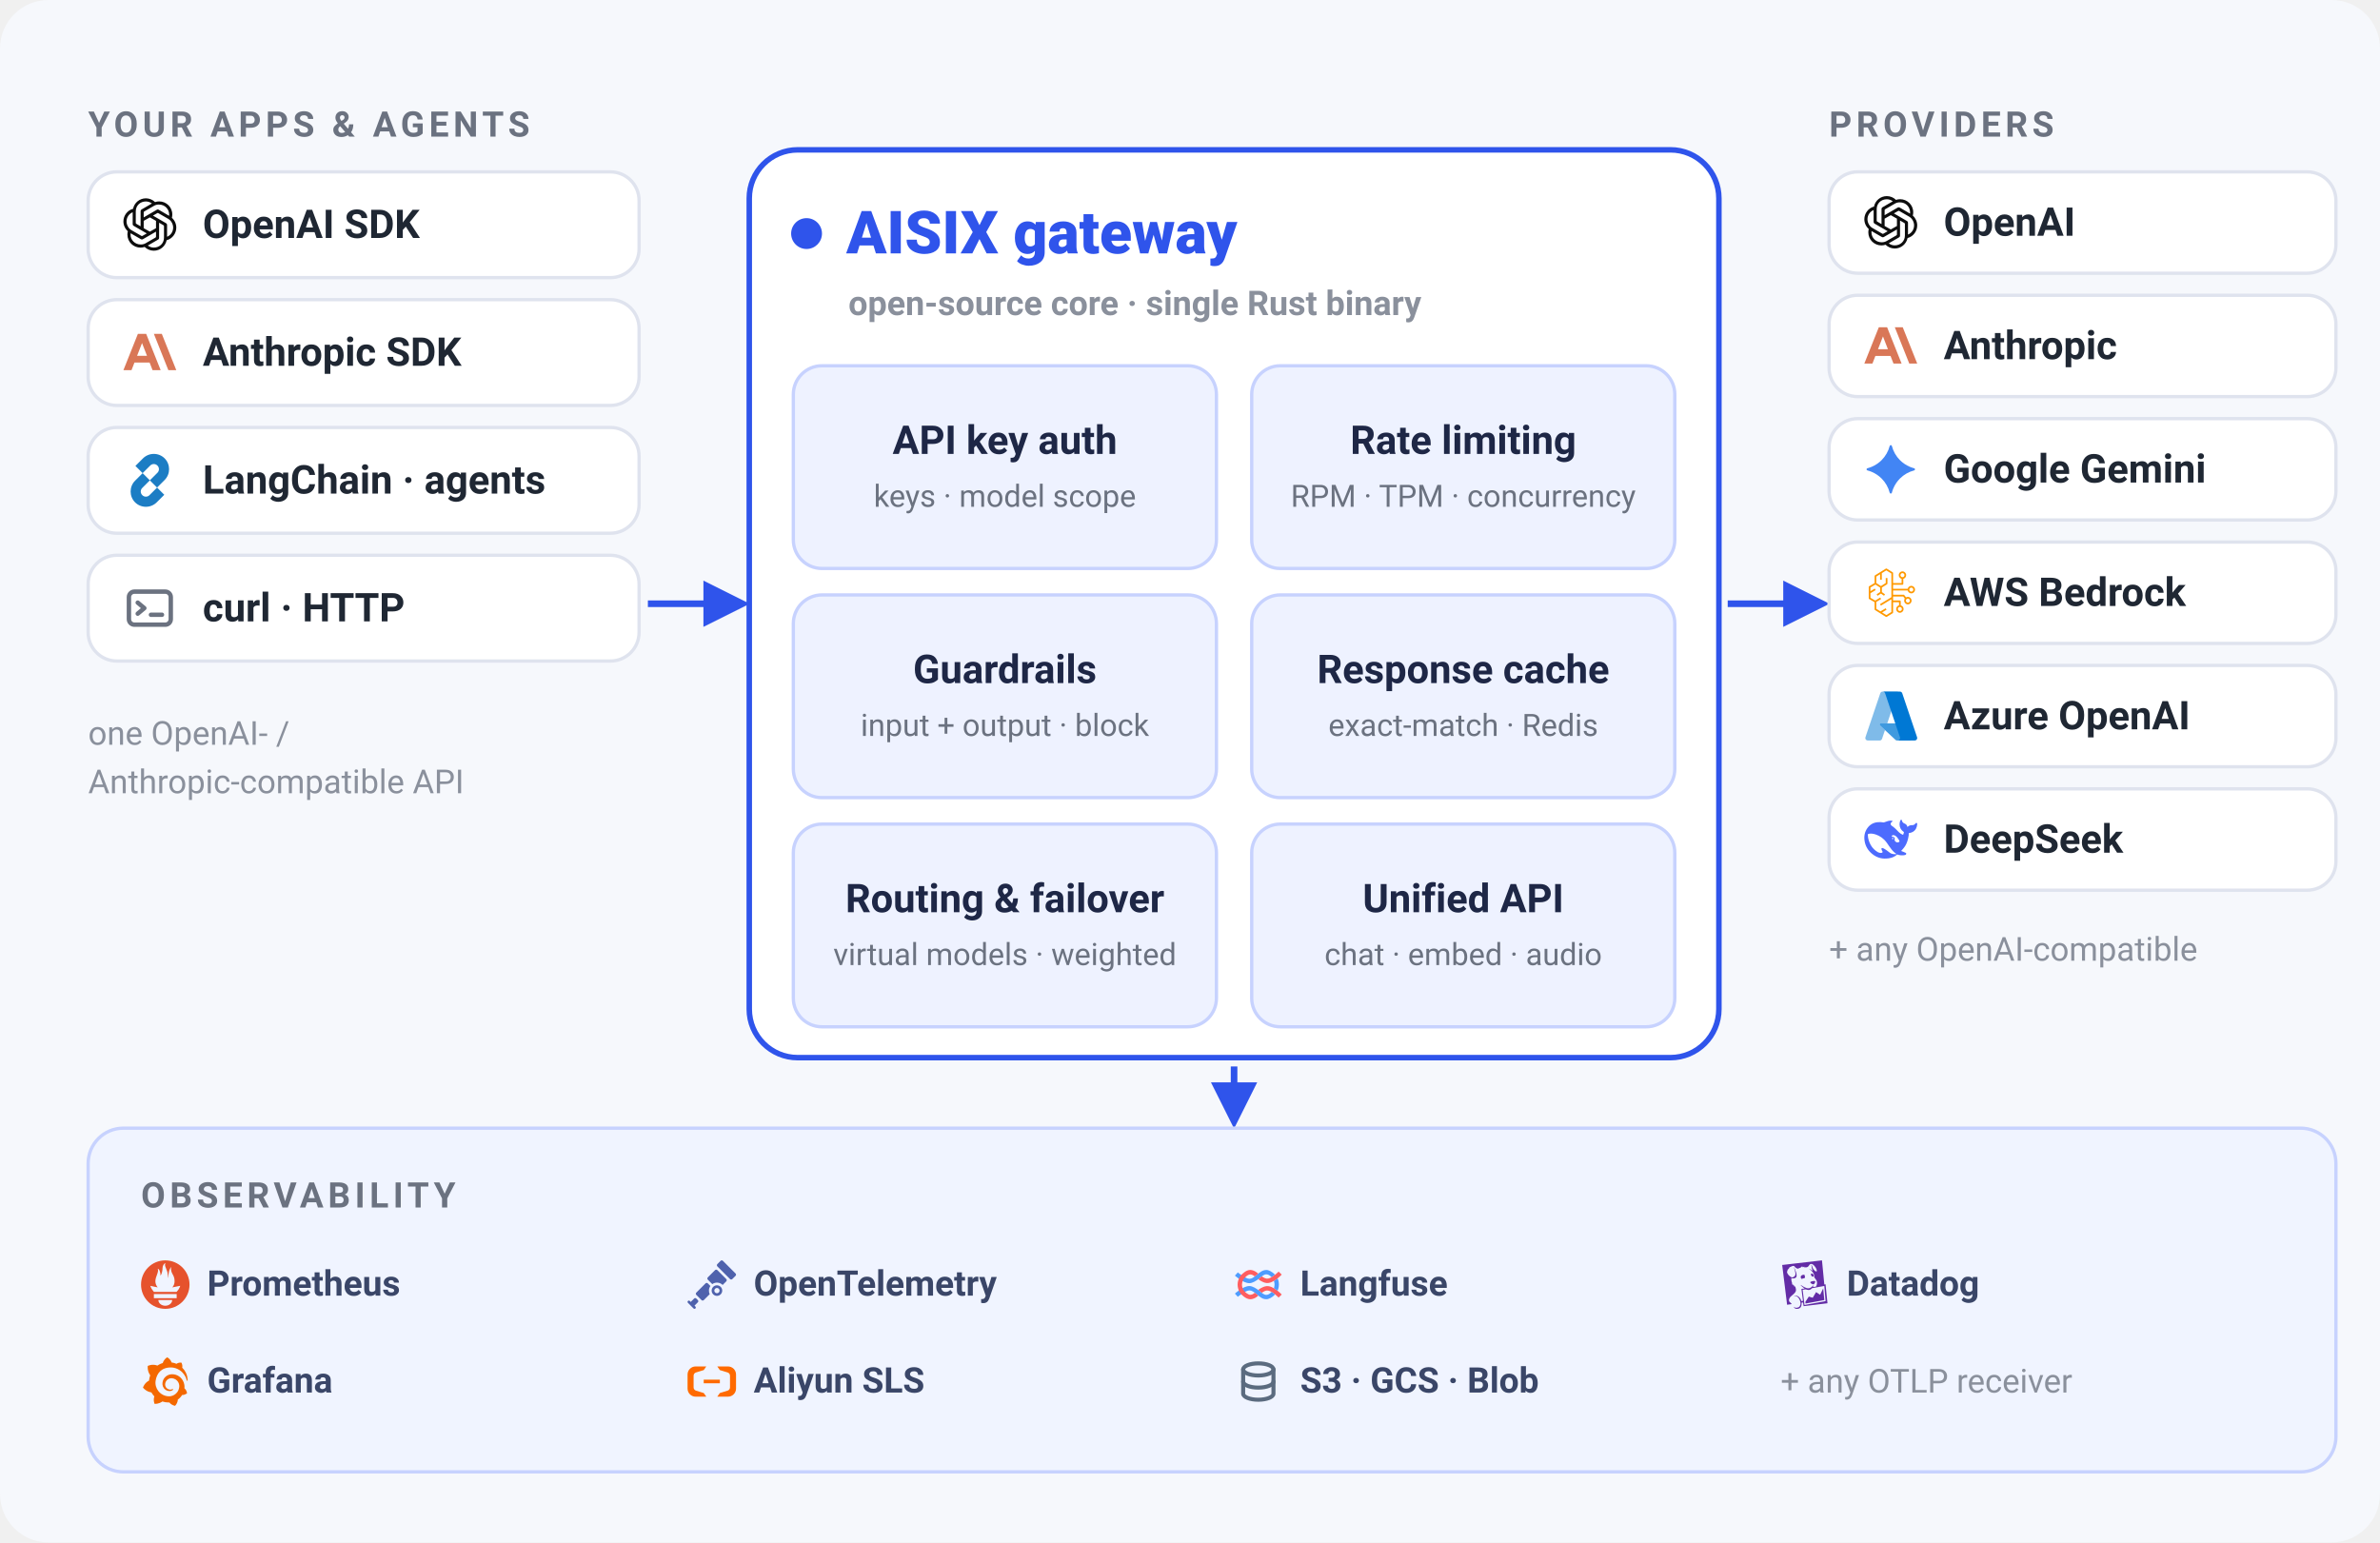
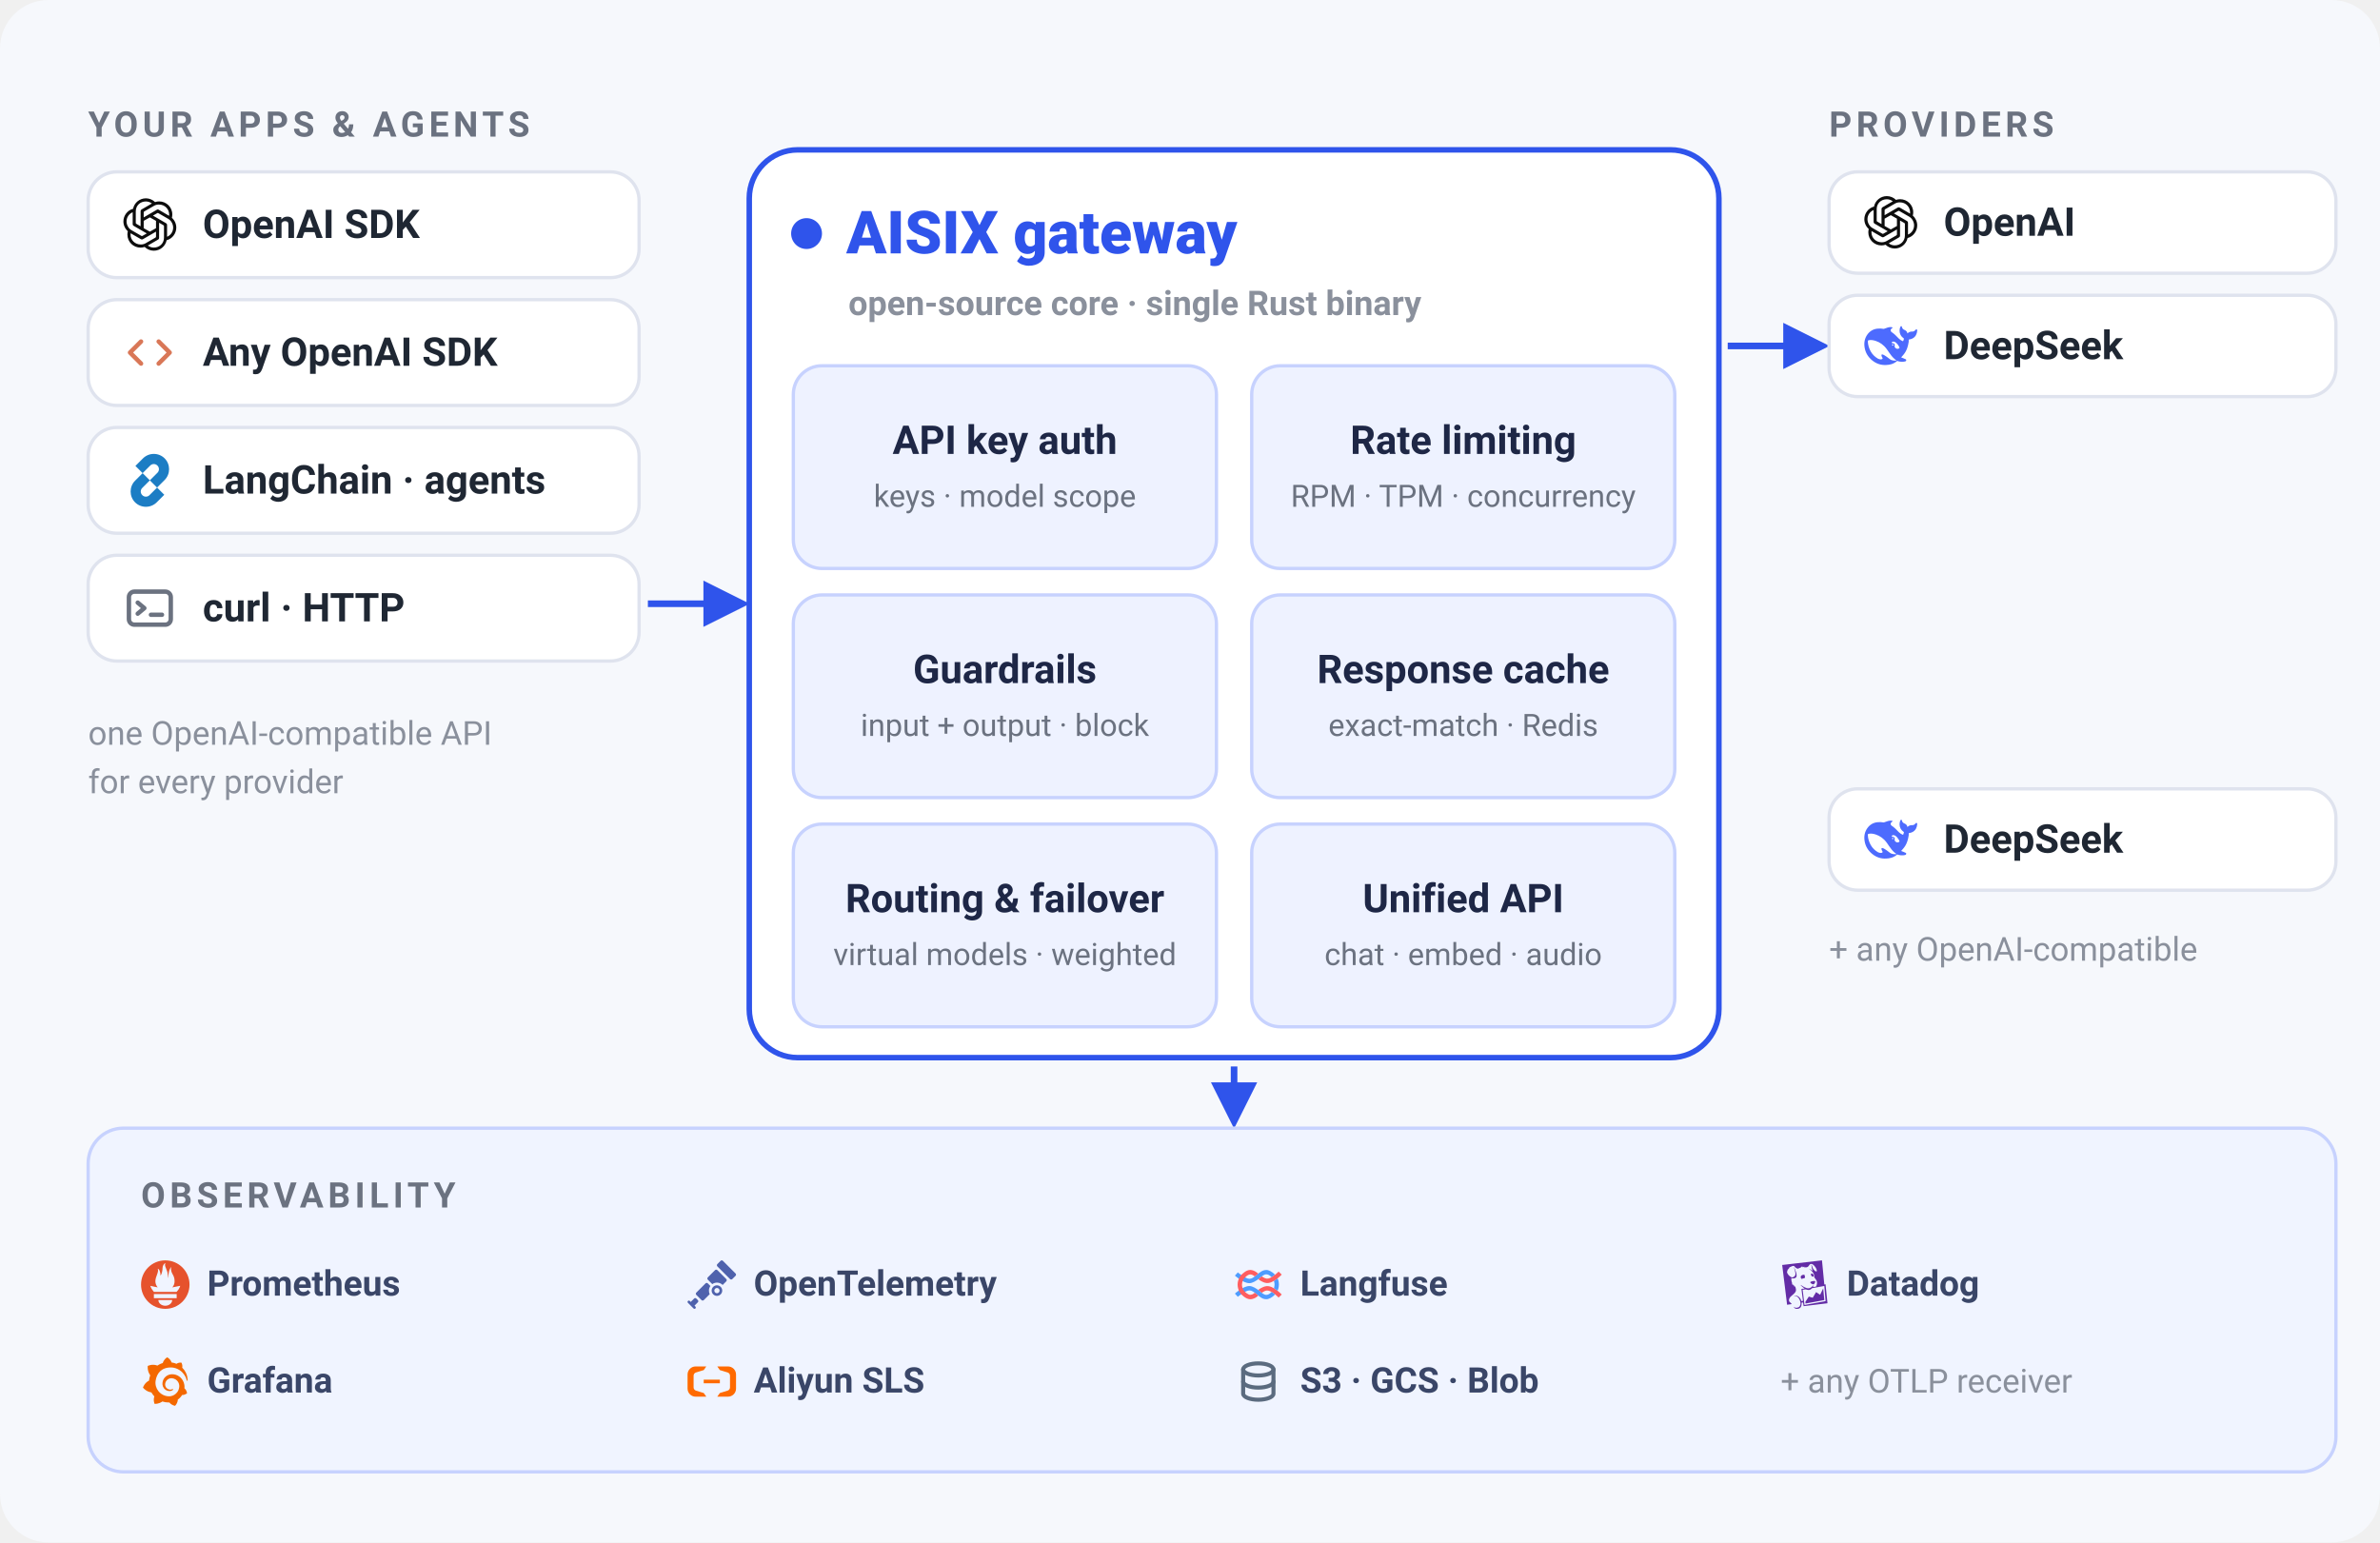
<svg xmlns="http://www.w3.org/2000/svg" viewBox="0 0 1080 700" role="img" aria-labelledby="ttl dsc" font-family="ui-sans-serif, -apple-system, 'Segoe UI', Roboto, Helvetica, Arial, sans-serif">
  <defs>
    <marker id="arw" viewBox="0 0 10 10" refX="8" refY="5" markerWidth="7" markerHeight="7" orient="auto-start-reverse">
      <path d="M0,0 L10,5 L0,10 z" fill="#2f54eb" />
    </marker>
  </defs>
  <style>
    .bg{fill:#f6f8fc;}
    .zlabel{fill:#6b7280;font-size:16px;font-weight:700;letter-spacing:2px;}
    .pill{fill:#ffffff;stroke:#dfe3ee;stroke-width:1.5;}
    .ptext{fill:#1f2733;font-size:18px;font-weight:600;}
    .cap{fill:#8a909c;font-size:15px;}
    .gw{fill:#ffffff;stroke:#2f54eb;stroke-width:2.5;}
    .gwtitle{fill:#2f54eb;font-size:27px;font-weight:800;}
    .gwsub{fill:#8a909c;font-size:15.5px;font-weight:600;}
    .chip{fill:#eef2ff;stroke:#c7d2fe;stroke-width:1.5;}
    .ctext{fill:#1e2746;font-size:18px;font-weight:700;}
    .csub{fill:#6b7280;font-size:14px;}
    .obs{fill:#f0f4ff;stroke:#c7d2fe;stroke-width:1.5;}
    .otext{fill:#3a4668;font-size:16px;font-weight:600;}
    .flow{stroke:#2f54eb;stroke-width:3;fill:none;}
    .dot{fill:#2f54eb;}
  </style>
  <rect class="bg" x="0" y="0" width="1080" height="700" rx="22" />
  <text class="zlabel" x="40" y="62">YOUR APPS &amp; AGENTS</text>
  <rect class="pill" x="40" y="78" width="250" height="48" rx="13" />
  <svg x="56" y="90" width="24" height="24" viewBox="0 0 24 24" fill="#0d0d0d">
    <path d="M9.205 8.658v-2.26c0-.19.072-.333.238-.428l4.543-2.616c.619-.357 1.356-.523 2.117-.523 2.854 0 4.662 2.212 4.662 4.566 0 .167 0 .357-.024.547l-4.71-2.759a.797.797 0 00-.856 0l-5.97 3.473zm10.609 8.8V12.06c0-.333-.143-.57-.429-.737l-5.97-3.473 1.95-1.118a.433.433 0 01.476 0l4.543 2.617c1.309.76 2.189 2.378 2.189 3.948 0 1.808-1.07 3.473-2.76 4.163zM7.802 12.703l-1.95-1.142c-.167-.095-.239-.238-.239-.428V5.899c0-2.545 1.95-4.472 4.591-4.472 1 0 1.927.333 2.712.928L8.23 5.067c-.285.166-.428.404-.428.737v6.898zM12 15.128l-2.795-1.57v-3.33L12 8.658l2.795 1.57v3.33L12 15.128zm1.796 7.23c-1 0-1.927-.332-2.712-.927l4.686-2.712c.285-.166.428-.404.428-.737v-6.898l1.974 1.142c.167.095.238.238.238.428v5.233c0 2.545-1.974 4.472-4.614 4.472zm-5.637-5.303l-4.544-2.617c-1.308-.761-2.188-2.378-2.188-3.948A4.482 4.482 0 014.21 6.327v5.423c0 .333.143.571.428.738l5.947 3.449-1.95 1.118a.432.432 0 01-.476 0zm-.262 3.9c-2.688 0-4.662-2.021-4.662-4.519 0-.19.024-.38.047-.57l4.686 2.71c.286.167.571.167.856 0l5.97-3.448v2.26c0 .19-.07.333-.237.428l-4.543 2.616c-.619.357-1.356.523-2.117.523zm5.899 2.83a5.947 5.947 0 005.827-4.756C22.287 18.339 24 15.84 24 13.296c0-1.665-.713-3.282-1.998-4.448.119-.5.19-.999.19-1.498 0-3.401-2.759-5.947-5.946-5.947-.642 0-1.26.095-1.88.31A5.962 5.962 0 0010.205 0a5.947 5.947 0 00-5.827 4.757C1.713 5.447 0 7.945 0 10.49c0 1.666.713 3.283 1.998 4.448-.119.5-.19 1-.19 1.499 0 3.401 2.759 5.946 5.946 5.946.642 0 1.26-.095 1.88-.309a5.96 5.96 0 004.162 1.713z" />
  </svg>
  <text class="ptext" x="92" y="108">OpenAI SDK</text>
  <rect class="pill" x="40" y="136" width="250" height="48" rx="13" />
-   <svg x="56" y="148" width="24" height="24" viewBox="0 0 24 24" fill="#d97757">
-     <path d="M13.827 3.52h3.603L24 20h-3.603l-6.57-16.48zm-7.258 0h3.767L16.906 20h-3.674l-1.343-3.461H5.017l-1.344 3.46H0L6.57 3.522zm4.132 9.959L8.453 7.687 6.205 13.48H10.7z" />
+   <svg x="56" y="148" width="24" height="24" viewBox="0 0 24 24" fill="none" stroke="#d97757" stroke-width="2" stroke-linecap="round" stroke-linejoin="round">
+     <path d="M8 7l-5 5 5 5" />
+     <path d="M16 7l5 5-5 5" />
  </svg>
-   <text class="ptext" x="92" y="166">Anthropic SDK</text>
+   <text class="ptext" x="92" y="166">Any OpenAI SDK</text>
  <rect class="pill" x="40" y="194" width="250" height="48" rx="13" />
  <svg x="56" y="206" width="24" height="24" viewBox="0 0 24 24" fill="#1c7dc4">
    <path d="M13.796 0a6.93 6.93 0 0 0-4.91 2.019L5.451 5.455l3.273 3.27 3.432-3.432a2.284 2.284 0 0 1 3.277 0 2.28 2.28 0 0 1 0 3.275L12 12.001l3.273 3.273 3.433-3.435c2.692-2.692 2.692-7.127 0-9.82A6.92 6.92 0 0 0 13.796 0m-5.07 8.728-3.433 3.434c-2.692 2.693-2.692 7.126 0 9.819A6.92 6.92 0 0 0 10.203 24a6.93 6.93 0 0 0 4.911-2.02l3.432-3.432-3.271-3.272-3.433 3.433a2.284 2.284 0 0 1-3.277 0 2.28 2.28 0 0 1 0-3.276L12 12z" />
  </svg>
  <text class="ptext" x="92" y="224">LangChain · agents</text>
  <rect class="pill" x="40" y="252" width="250" height="48" rx="13" />
  <svg x="56" y="264" width="24" height="24" viewBox="0 0 24 24" fill="none" stroke="#6b7280" stroke-width="2" stroke-linecap="round" stroke-linejoin="round">
    <rect x="2.5" y="4.5" width="19" height="15" rx="2.5" />
    <path d="M6.5 9.5l3 2.5-3 2.5" />
    <path d="M12.5 15h5" />
  </svg>
  <text class="ptext" x="92" y="282">curl · HTTP</text>
-   <text class="cap" x="40" y="338">one OpenAI- /</text>
-   <text class="cap" x="40" y="360">Anthropic-compatible API</text>
+   <text class="cap" x="40" y="338">one OpenAI-compatible API</text>
+   <text class="cap" x="40" y="360">for every provider</text>
  <path class="flow" d="M294,274 L336,274" marker-end="url(#arw)" />
  <rect class="gw" x="340" y="68" width="440" height="412" rx="22" />
  <circle class="dot" cx="366" cy="106" r="7" />
  <text class="gwtitle" x="384" y="115">AISIX gateway</text>
  <text class="gwsub" x="385" y="143">open-source core · single Rust binary</text>
  <rect class="chip" x="360" y="166" width="192" height="92" rx="13" />
  <text class="ctext" x="456" y="206" text-anchor="middle">API key auth</text>
  <text class="csub" x="456" y="230" text-anchor="middle">keys · model scope</text>
  <rect class="chip" x="568" y="166" width="192" height="92" rx="13" />
  <text class="ctext" x="664" y="206" text-anchor="middle">Rate limiting</text>
  <text class="csub" x="664" y="230" text-anchor="middle">RPM · TPM · concurrency</text>
  <rect class="chip" x="360" y="270" width="192" height="92" rx="13" />
  <text class="ctext" x="456" y="310" text-anchor="middle">Guardrails</text>
  <text class="csub" x="456" y="334" text-anchor="middle">input + output · block</text>
  <rect class="chip" x="568" y="270" width="192" height="92" rx="13" />
  <text class="ctext" x="664" y="310" text-anchor="middle">Response cache</text>
  <text class="csub" x="664" y="334" text-anchor="middle">exact-match · Redis</text>
  <rect class="chip" x="360" y="374" width="192" height="92" rx="13" />
  <text class="ctext" x="456" y="414" text-anchor="middle">Routing &amp; failover</text>
  <text class="csub" x="456" y="438" text-anchor="middle">virtual models · weighted</text>
  <rect class="chip" x="568" y="374" width="192" height="92" rx="13" />
  <text class="ctext" x="664" y="414" text-anchor="middle">Unified API</text>
  <text class="csub" x="664" y="438" text-anchor="middle">chat · embed · audio</text>
-   <path class="flow" d="M784,274 L826,274" marker-end="url(#arw)" />
+   <path class="flow" d="M784,157 L826,157" marker-end="url(#arw)" />
  <text class="zlabel" x="830" y="62">PROVIDERS</text>
  <rect class="pill" x="830" y="78" width="230" height="46" rx="13" />
  <svg x="846" y="89" width="24" height="24" viewBox="0 0 24 24" fill="#0d0d0d">
    <path d="M9.205 8.658v-2.26c0-.19.072-.333.238-.428l4.543-2.616c.619-.357 1.356-.523 2.117-.523 2.854 0 4.662 2.212 4.662 4.566 0 .167 0 .357-.024.547l-4.71-2.759a.797.797 0 00-.856 0l-5.97 3.473zm10.609 8.8V12.06c0-.333-.143-.57-.429-.737l-5.97-3.473 1.95-1.118a.433.433 0 01.476 0l4.543 2.617c1.309.76 2.189 2.378 2.189 3.948 0 1.808-1.07 3.473-2.76 4.163zM7.802 12.703l-1.95-1.142c-.167-.095-.239-.238-.239-.428V5.899c0-2.545 1.95-4.472 4.591-4.472 1 0 1.927.333 2.712.928L8.23 5.067c-.285.166-.428.404-.428.737v6.898zM12 15.128l-2.795-1.57v-3.33L12 8.658l2.795 1.57v3.33L12 15.128zm1.796 7.23c-1 0-1.927-.332-2.712-.927l4.686-2.712c.285-.166.428-.404.428-.737v-6.898l1.974 1.142c.167.095.238.238.238.428v5.233c0 2.545-1.974 4.472-4.614 4.472zm-5.637-5.303l-4.544-2.617c-1.308-.761-2.188-2.378-2.188-3.948A4.482 4.482 0 014.21 6.327v5.423c0 .333.143.571.428.738l5.947 3.449-1.95 1.118a.432.432 0 01-.476 0zm-.262 3.9c-2.688 0-4.662-2.021-4.662-4.519 0-.19.024-.38.047-.57l4.686 2.71c.286.167.571.167.856 0l5.97-3.448v2.26c0 .19-.07.333-.237.428l-4.543 2.616c-.619.357-1.356.523-2.117.523zm5.899 2.83a5.947 5.947 0 005.827-4.756C22.287 18.339 24 15.84 24 13.296c0-1.665-.713-3.282-1.998-4.448.119-.5.19-.999.19-1.498 0-3.401-2.759-5.947-5.946-5.947-.642 0-1.26.095-1.88.31A5.962 5.962 0 0010.205 0a5.947 5.947 0 00-5.827 4.757C1.713 5.447 0 7.945 0 10.49c0 1.666.713 3.283 1.998 4.448-.119.5-.19 1-.19 1.499 0 3.401 2.759 5.946 5.946 5.946.642 0 1.26-.095 1.88-.309a5.96 5.96 0 004.162 1.713z" />
  </svg>
  <text class="ptext" x="882" y="107">OpenAI</text>
  <rect class="pill" x="830" y="134" width="230" height="46" rx="13" />
-   <svg x="846" y="145" width="24" height="24" viewBox="0 0 24 24" fill="#d97757">
-     <path d="M13.827 3.52h3.603L24 20h-3.603l-6.57-16.48zm-7.258 0h3.767L16.906 20h-3.674l-1.343-3.461H5.017l-1.344 3.46H0L6.57 3.522zm4.132 9.959L8.453 7.687 6.205 13.48H10.7z" />
+   <svg x="846" y="145" width="24" height="24" viewBox="0 0 24 24" fill="#4d6bfe">
+     <path d="M23.748 4.482c-.254-.124-.364.113-.512.234-.051.039-.094.09-.137.136-.372.397-.806.657-1.373.626-.829-.046-1.537.214-2.163.848-.133-.782-.575-1.248-1.247-1.548-.352-.156-.708-.311-.955-.65-.172-.241-.219-.51-.305-.774-.055-.16-.11-.323-.293-.35-.2-.031-.278.136-.356.276-.313.572-.434 1.202-.422 1.84.027 1.436.633 2.58 1.838 3.393.137.093.172.187.129.323-.082.28-.18.552-.266.833-.055.179-.137.217-.329.14a5.526 5.526 0 01-1.736-1.18c-.857-.828-1.631-1.742-2.597-2.458a11.365 11.365 0 00-.689-.471c-.985-.957.13-1.743.388-1.836.27-.098.093-.432-.779-.428-.872.004-1.67.295-2.687.684a3.055 3.055 0 01-.465.137 9.597 9.597 0 00-2.883-.102c-1.885.21-3.39 1.102-4.497 2.623C.082 8.606-.231 10.684.152 12.85c.403 2.284 1.569 4.175 3.36 5.653 1.858 1.533 3.997 2.284 6.438 2.14 1.482-.085 3.133-.284 4.994-1.86.47.234.962.327 1.78.397.63.059 1.236-.03 1.705-.128.735-.156.684-.837.419-.961-2.155-1.004-1.682-.595-2.113-.926 1.096-1.296 2.746-2.642 3.392-7.003.05-.347.007-.565 0-.845-.004-.17.035-.237.23-.256a4.173 4.173 0 001.545-.475c1.396-.763 1.96-2.015 2.093-3.517.02-.23-.004-.467-.247-.588zM11.581 18c-2.089-1.642-3.102-2.183-3.52-2.16-.392.024-.321.471-.235.763.09.288.207.486.371.739.114.167.192.416-.113.603-.673.416-1.842-.14-1.897-.167-1.361-.802-2.5-1.86-3.301-3.307-.774-1.393-1.224-2.887-1.298-4.482-.02-.386.093-.522.477-.592a4.696 4.696 0 011.529-.039c2.132.312 3.946 1.265 5.468 2.774.868.86 1.525 1.887 2.202 2.891.72 1.066 1.494 2.082 2.48 2.914.348.292.625.514.891.677-.802.09-2.14.11-3.054-.614zm1-6.44a.306.306 0 01.415-.287.302.302 0 01.2.288.306.306 0 01-.31.307.303.303 0 01-.304-.308zm3.11 1.596c-.2.081-.399.151-.59.16a1.245 1.245 0 01-.798-.254c-.274-.23-.47-.358-.552-.758a1.73 1.73 0 01.016-.588c.07-.327-.008-.537-.239-.727-.187-.156-.426-.199-.688-.199a.559.559 0 01-.254-.078c-.11-.054-.2-.19-.114-.358.028-.054.16-.186.192-.21.356-.202.767-.136 1.146.016.352.144.618.408 1.001.782.391.451.462.576.685.914.176.265.336.537.445.848.067.195-.019.354-.25.452z" />
  </svg>
-   <text class="ptext" x="882" y="163">Anthropic</text>
-   <rect class="pill" x="830" y="190" width="230" height="46" rx="13" />
-   <svg x="846" y="201" width="24" height="24" viewBox="0 0 24 24" fill="#4285f4">
-     <path d="M20.616 10.835a14.147 14.147 0 01-4.45-3.001 14.111 14.111 0 01-3.678-6.452.503.503 0 00-.975 0 14.134 14.134 0 01-3.679 6.452 14.155 14.155 0 01-4.45 3.001c-.65.28-1.318.505-2.002.678a.502.502 0 000 .975c.684.172 1.35.397 2.002.677a14.147 14.147 0 014.45 3.001 14.112 14.112 0 013.679 6.453.502.502 0 00.975 0c.172-.685.397-1.351.677-2.003a14.145 14.145 0 013.001-4.45 14.113 14.113 0 016.453-3.678.503.503 0 000-.975 13.245 13.245 0 01-2.003-.678z" />
-   </svg>
-   <text class="ptext" x="882" y="219">Google Gemini</text>
-   <rect class="pill" x="830" y="246" width="230" height="46" rx="13" />
-   <svg x="846" y="257" width="24" height="24" viewBox="0 0 24 24" fill="#ff9900">
-     <path d="M13.05 15.513h3.08c.214 0 .389.177.389.394v1.82a1.704 1.704 0 011.296 1.661c0 .943-.755 1.708-1.685 1.708-.931 0-1.686-.765-1.686-1.708 0-.807.554-1.484 1.297-1.662v-1.425h-2.69v4.663a.395.395 0 01-.188.338l-2.69 1.641a.385.385 0 01-.405-.002l-4.926-3.086a.395.395 0 01-.185-.336V16.3L2.196 14.87A.395.395 0 012 14.555L2 14.528V9.406c0-.14.073-.27.192-.34l2.465-1.462V4.448c0-.129.062-.249.165-.322l.021-.014L9.77 1.058a.385.385 0 01.407 0l2.69 1.675a.395.395 0 01.185.336V7.6h3.856V5.683a1.704 1.704 0 01-1.296-1.662c0-.943.755-1.708 1.685-1.708.931 0 1.685.765 1.685 1.708 0 .807-.553 1.484-1.296 1.662v2.311a.391.391 0 01-.389.394h-4.245v1.806h6.624a1.69 1.69 0 011.64-1.313c.93 0 1.685.764 1.685 1.707 0 .943-.754 1.708-1.685 1.708a1.69 1.69 0 01-1.64-1.314H13.05v1.937h4.953l.915 1.18a1.66 1.66 0 01.84-.227c.931 0 1.685.764 1.685 1.707 0 .943-.754 1.708-1.685 1.708-.93 0-1.685-.765-1.685-1.708 0-.346.102-.668.276-.937l-.724-.935H13.05v1.806zM9.973 1.856L7.93 3.122V6.09h-.778V3.604L5.435 4.669v2.945l2.11 1.36L9.712 7.61V5.334h.778V7.83c0 .136-.07.263-.184.335L7.963 9.638v2.081l1.422 1.009-.446.646-1.406-.998-1.53 1.005-.423-.66 1.605-1.055v-1.99L5.038 8.29l-2.26 1.34v1.676l1.972-1.189.398.677-2.37 1.429V14.3l2.166 1.258 2.27-1.368.397.677-2.176 1.311V19.3l1.876 1.175 2.365-1.426.398.678-2.017 1.216 1.918 1.201 2.298-1.403v-5.78l-4.758 2.893-.4-.675 5.158-3.136V3.289L9.972 1.856zM16.13 18.47a.913.913 0 00-.908.92c0 .507.406.918.908.918a.913.913 0 00.907-.919.913.913 0 00-.907-.92zm3.63-3.81a.913.913 0 00-.908.92c0 .508.406.92.907.92a.913.913 0 00.908-.92.913.913 0 00-.908-.92zm1.555-4.99a.913.913 0 00-.908.92c0 .507.407.918.908.918a.913.913 0 00.907-.919.913.913 0 00-.907-.92zM17.296 3.1a.913.913 0 00-.907.92c0 .508.406.92.907.92a.913.913 0 00.908-.92.913.913 0 00-.908-.92z" />
-   </svg>
-   <text class="ptext" x="882" y="275">AWS Bedrock</text>
-   <rect class="pill" x="830" y="302" width="230" height="46" rx="13" />
-   <svg x="846" y="313" width="24" height="24" viewBox="0 0 24 24" fill="#0078d4">
-     <path d="M18.397 15.296H7.4a.51.51 0 00-.347.882l7.066 6.595c.206.192.477.298.758.298h6.226l-2.706-7.775z" fill-opacity=".75" />
-     <path d="M8.295.857c-.477 0-.9.304-1.053.756L.495 21.605a1.11 1.11 0 001.052 1.466h5.43c.477 0 .9-.304 1.053-.755l1.341-3.975-2.318-2.163a.51.51 0 01.347-.882h3L15.271.857H8.295z" fill-opacity=".5" />
-     <path d="M17.193 1.613a1.11 1.11 0 00-1.052-.756h-7.81.035c.477 0 .9.304 1.052.756l6.748 19.992a1.11 1.11 0 01-1.052 1.466h-.12 7.895a1.11 1.11 0 001.052-1.466L17.193 1.613z" />
-   </svg>
-   <text class="ptext" x="882" y="331">Azure OpenAI</text>
+   <text class="ptext" x="882" y="163">DeepSeek</text>
  <rect class="pill" x="830" y="358" width="230" height="46" rx="13" />
  <svg x="846" y="369" width="24" height="24" viewBox="0 0 24 24" fill="#4d6bfe">
    <path d="M23.748 4.482c-.254-.124-.364.113-.512.234-.051.039-.094.09-.137.136-.372.397-.806.657-1.373.626-.829-.046-1.537.214-2.163.848-.133-.782-.575-1.248-1.247-1.548-.352-.156-.708-.311-.955-.65-.172-.241-.219-.51-.305-.774-.055-.16-.11-.323-.293-.35-.2-.031-.278.136-.356.276-.313.572-.434 1.202-.422 1.84.027 1.436.633 2.58 1.838 3.393.137.093.172.187.129.323-.082.28-.18.552-.266.833-.055.179-.137.217-.329.14a5.526 5.526 0 01-1.736-1.18c-.857-.828-1.631-1.742-2.597-2.458a11.365 11.365 0 00-.689-.471c-.985-.957.13-1.743.388-1.836.27-.098.093-.432-.779-.428-.872.004-1.67.295-2.687.684a3.055 3.055 0 01-.465.137 9.597 9.597 0 00-2.883-.102c-1.885.21-3.39 1.102-4.497 2.623C.082 8.606-.231 10.684.152 12.85c.403 2.284 1.569 4.175 3.36 5.653 1.858 1.533 3.997 2.284 6.438 2.14 1.482-.085 3.133-.284 4.994-1.86.47.234.962.327 1.78.397.63.059 1.236-.03 1.705-.128.735-.156.684-.837.419-.961-2.155-1.004-1.682-.595-2.113-.926 1.096-1.296 2.746-2.642 3.392-7.003.05-.347.007-.565 0-.845-.004-.17.035-.237.23-.256a4.173 4.173 0 001.545-.475c1.396-.763 1.96-2.015 2.093-3.517.02-.23-.004-.467-.247-.588zM11.581 18c-2.089-1.642-3.102-2.183-3.52-2.16-.392.024-.321.471-.235.763.09.288.207.486.371.739.114.167.192.416-.113.603-.673.416-1.842-.14-1.897-.167-1.361-.802-2.5-1.86-3.301-3.307-.774-1.393-1.224-2.887-1.298-4.482-.02-.386.093-.522.477-.592a4.696 4.696 0 011.529-.039c2.132.312 3.946 1.265 5.468 2.774.868.86 1.525 1.887 2.202 2.891.72 1.066 1.494 2.082 2.48 2.914.348.292.625.514.891.677-.802.09-2.14.11-3.054-.614zm1-6.44a.306.306 0 01.415-.287.302.302 0 01.2.288.306.306 0 01-.31.307.303.303 0 01-.304-.308zm3.11 1.596c-.2.081-.399.151-.59.16a1.245 1.245 0 01-.798-.254c-.274-.23-.47-.358-.552-.758a1.73 1.73 0 01.016-.588c.07-.327-.008-.537-.239-.727-.187-.156-.426-.199-.688-.199a.559.559 0 01-.254-.078c-.11-.054-.2-.19-.114-.358.028-.054.16-.186.192-.21.356-.202.767-.136 1.146.016.352.144.618.408 1.001.782.391.451.462.576.685.914.176.265.336.537.445.848.067.195-.019.354-.25.452z" />
  </svg>
  <text class="ptext" x="882" y="387">DeepSeek</text>
  <text class="cap" x="830" y="436">+ any OpenAI-compatible</text>
  <path class="flow" d="M560,484 L560,508" marker-end="url(#arw)" />
  <rect class="obs" x="40" y="512" width="1020" height="156" rx="16" />
  <text class="zlabel" x="64" y="548" fill="#2f54eb">OBSERVABILITY</text>
  <svg x="64" y="572" width="22" height="22" viewBox="0 0 24 24" fill="#e6522c">
    <path d="M12 0C5.373 0 0 5.372 0 12c0 6.627 5.373 12 12 12s12-5.373 12-12c0-6.628-5.373-12-12-12zm0 22.46c-1.885 0-3.414-1.26-3.414-2.814h6.828c0 1.553-1.528 2.813-3.414 2.813zm5.64-3.745H6.36v-2.046h11.28v2.046zm-.04-3.098H6.391c-.037-.043-.075-.086-.111-.13-1.155-1.401-1.427-2.133-1.69-2.879-.005-.025 1.4.287 2.395.511 0 0 .513.119 1.262.255-.72-.843-1.147-1.915-1.147-3.01 0-2.406 1.845-4.508 1.18-6.207.648.053 1.34 1.367 1.387 3.422.689-.951.977-2.69.977-3.755 0-1.103.727-2.385 1.454-2.429-.648 1.069.168 1.984.894 4.256.272.854.237 2.29.447 3.201.07-1.892.395-4.652 1.595-5.605-.529 1.2.079 2.702.494 3.424.671 1.164 1.078 2.047 1.078 3.716a4.642 4.642 0 01-1.11 2.996c.792-.149 1.34-.283 1.34-.283l2.573-.502s-.374 1.538-1.81 3.019z" />
  </svg>
  <text class="otext" x="94" y="588">Prometheus</text>
  <svg x="312" y="572" width="22" height="22" viewBox="0 0 24 24" fill="#4f62ad">
    <path d="M12.697 13.117c-1.022 1.022-1.022 2.68 0 3.702 1.022 1.022 2.68 1.022 3.702 0 1.022-1.022 1.022-2.68 0-3.702-1.022-1.022-2.68-1.022-3.702 0zm2.768 2.77c-.506.506-1.327.506-1.833 0s-.506-1.327 0-1.833c.506-.506 1.327-.506 1.833 0 .506.504.506 1.327 0 1.833zM16.356.235l-1.604 1.604c-.314.314-.314.83 0 1.144L21.015 9.247c.314.314.83.314 1.144 0l1.604-1.604c.314-.314.314-.83 0-1.144L17.498.235c-.314-.314-.828-.314-1.142 0zM5.117 20.734c.285-.285.285-.75 0-1.034l-.816-.816c-.285-.285-.75-.285-1.034 0l-1.685 1.685-.002.002-.463-.463c-.256-.256-.672-.256-.925 0-.256.256-.256.672 0 .925l2.775 2.775c.256.256.672.256.925 0 .253-.256.256-.672 0-.925l-.463-.463.002-.002zm8.486-15.893-3.564 3.564c-.316.316-.316.837 0 1.154l2.201 2.2c1.555-1.12 3.736-.981 5.136.419l1.782-1.782c.316-.317.316-.837 0-1.154l-4.401-4.401c-.317-.319-.837-.319-1.154 0zm-2.288 7.846-1.3-1.3c-.304-.304-.803-.304-1.108 0l-4.584 4.586c-.304.304-.304.803 0 1.108l2.597 2.597c.304.304.803.304 1.108 0l2.948-2.953c-.623-1.288-.511-2.843.338-4.038z" />
  </svg>
  <text class="otext" x="342" y="588">OpenTelemetry</text>
  <svg x="560" y="572" width="22" height="22" viewBox="48 122 416 268">
    <path d="M254.75 302.25L285.25 326.75C285.25 326.75 308.587 309.418 325.75 306.875C343.75 304.208 362.954 314.244 380.75 326.208C407.629 344.279 430.25 367.208 430.25 367.208L456.75 341.208C456.75 341.208 383.686 262.047 325.75 269.208C287.75 273.905 254.75 302.25 254.75 302.25Z" fill="#ff5d5f" />
    <path d="M80.25 151.286L55.25 178.786C55.25 178.786 124.902 243.786 179.75 243.786C204.75 243.786 239.419 224.201 269.25 198.757C286.25 184.257 305.25 167.786 324.25 167.786C337.021 167.786 353.866 174.551 369.75 192.316C369.75 192.316 380.003 186.168 386.25 181.75C391.74 177.868 399.896 171.25 399.896 171.25C377.047 146.864 343.998 129.038 324.25 130.786C292.25 130.79 269.25 150.711 240.75 173.75C212.25 196.789 200.25 206.286 179.75 206.286C145.25 206.286 80.25 151.286 80.25 151.286Z" fill="#4e9cff" />
    <path d="M80.25 360.75L55.25 333.25C55.25 333.25 124.902 268.25 179.75 268.25C204.75 268.25 239.419 287.835 269.25 313.279C286.25 327.779 305.25 344.25 324.25 344.25C337.083 344.25 353.799 337.207 369.75 319.25C369.75 319.25 379.339 325.161 385.25 329.25C391.328 333.455 400.25 340.407 400.25 340.407C377.39 364.987 344.1 383.007 324.25 381.25C292.25 381.246 273.25 364.289 244.75 341.25C216.25 318.211 200.25 305.75 179.75 305.75C145.25 305.75 80.25 360.75 80.25 360.75Z" fill="#4e9cff" />
    <path d="M406.25 213.25C399.745 217.746 389.25 224.25 389.25 224.25C389.25 224.25 395.25 237.25 395.25 254.75C395.25 272.25 389.75 287.25 389.75 287.25C389.75 287.25 399.172 293.135 405.25 297.25C411.564 301.525 421.25 308.75 421.25 308.75C421.25 308.75 432.75 284.75 432.75 254.75C432.75 224.75 421.25 202.25 421.25 202.25C421.25 202.25 412.226 209.12 406.25 213.25Z" fill="#4e9cff" />
    <path d="M256.25 209.25L285.25 185.25C285.25 185.25 308.587 202.04 325.75 204.583C343.75 207.25 362.954 197.214 380.75 185.25C407.629 167.179 430.25 144.25 430.25 144.25L456.75 170.25C456.75 170.25 383.686 249.411 325.75 242.25C287.75 237.553 256.25 209.25 256.25 209.25Z" fill="#ff5d5f" />
    <path d="M186.255 130.25C223.755 130.25 255.25 162.25 255.25 162.25C255.25 162.25 246.487 169.155 240.75 173.75C234.775 178.536 225.25 186.25 225.25 186.25C225.25 186.25 208.755 168.75 186.255 168.75C177.028 168.75 165.039 174.292 152.255 185.25C142.391 193.705 132.129 204.216 125.255 217.25C119.31 228.52 116.068 241.802 115.755 255.75C115.361 273.269 121.571 291.634 131.755 306.25C138.58 316.046 146.726 323.418 155.255 329.75C166.323 337.968 177.865 343.75 186.255 343.75C195.217 343.75 203.274 340.635 209.255 337.75C218.755 332.25 226.25 325.75 226.25 325.75L255.75 350.25C255.75 350.25 243.75 362.25 227.255 371.25C216.595 376.507 202.895 381.75 186.255 381.75C169.626 381.75 150.315 372.915 132.255 359.25C120.579 350.416 109.135 339.948 100.255 327.25C85.701 306.438 78.2 281.118 78.25 255.75C78.301 230.065 86.582 204.625 101.255 183.75C124.255 153.75 158.273 130.25 186.255 130.25Z" fill="#ff5d5f" />
  </svg>
  <text class="otext" x="590" y="588">Langfuse</text>
  <svg x="808" y="572" width="22" height="22" viewBox="0 0 24 24" fill="#632ca6">
    <path d="M19.57 17.04l-1.997-1.316-1.665 2.782-1.937-.567-1.706 2.604.087.82 9.274-1.71-.538-5.794zm-8.649-2.498l1.488-.204c.241.108.409.15.697.223.45.117.97.23 1.741-.16.18-.088.553-.43.704-.625l6.096-1.106.622 7.527-10.444 1.882zm11.325-2.712l-.602.115L20.488 0 .789 2.285l2.427 19.693 2.306-.334c-.184-.263-.471-.581-.96-.989-.68-.564-.44-1.522-.039-2.127.53-1.022 3.26-2.322 3.106-3.956-.056-.594-.15-1.368-.702-1.898-.02.22.017.432.017.432s-.227-.289-.34-.683c-.112-.15-.2-.199-.319-.4-.085.233-.073.503-.073.503s-.186-.437-.216-.807c-.11.166-.137.48-.137.48s-.241-.69-.186-1.062c-.11-.323-.436-.965-.343-2.424.6.421 1.924.321 2.44-.439.171-.251.288-.939-.086-2.293-.24-.868-.835-2.16-1.066-2.651l-.028.02c.122.395.374 1.223.47 1.625.293 1.218.372 1.642.234 2.204-.116.488-.397.808-1.107 1.165-.71.358-1.653-.514-1.713-.562-.69-.55-1.224-1.447-1.284-1.883-.062-.477.275-.763.445-1.153-.243.07-.514.192-.514.192s.323-.334.722-.624c.165-.109.262-.178.436-.323a9.762 9.762 0 0 0-.456.003s.42-.227.855-.392c-.318-.014-.623-.003-.623-.003s.937-.419 1.678-.727c.509-.208 1.006-.147 1.286.257.367.53.752.817 1.569.996.501-.223.653-.337 1.284-.509.554-.61.99-.688.99-.688s-.216.198-.274.51c.314-.249.66-.455.66-.455s-.134.164-.259.426l.03.043c.366-.22.797-.394.797-.394s-.123.156-.268.358c.277-.002.838.012 1.056.037 1.285.028 1.552-1.374 2.045-1.55.618-.22.894-.353 1.947.68.903.888 1.609 2.477 1.259 2.833-.294.295-.874-.115-1.516-.916a3.466 3.466 0 0 1-.716-1.562 1.533 1.533 0 0 0-.497-.85s.23.51.23.96c0 .246.03 1.165.424 1.68-.039.076-.057.374-.1.43-.458-.554-1.443-.95-1.604-1.067.544.445 1.793 1.468 2.273 2.449.453.927.186 1.777.416 1.997.065.063.976 1.197 1.15 1.767.306.994.019 2.038-.381 2.685l-1.117.174c-.163-.045-.273-.068-.42-.153.08-.143.241-.5.243-.572l-.063-.111c-.348.492-.93.97-1.414 1.245-.633.359-1.363.304-1.838.156-1.348-.415-2.623-1.327-2.93-1.566 0 0-.01.191.048.234.34.383 1.119 1.077 1.872 1.56l-1.605.177.759 5.908c-.337.048-.39.071-.757.124-.325-1.147-.946-1.895-1.624-2.332-.599-.384-1.424-.47-2.214-.314l-.05.059a2.851 2.851 0 0 1 1.863.444c.654.413 1.181 1.481 1.375 2.124.248.822.42 1.7-.248 2.632-.476.662-1.864 1.028-2.986.237.3.481.705.876 1.25.95.809.11 1.577-.03 2.106-.574.452-.464.69-1.434.628-2.456l.714-.104.258 1.834 11.827-1.424zM15.05 6.848c-.034.075-.085.125-.007.37l.004.014.013.032.032.073c.14.287.295.558.552.696.067-.011.136-.019.207-.023.242-.01.395.028.492.08.009-.048.01-.119.005-.222-.018-.364.072-.982-.626-1.308-.264-.122-.634-.084-.757.068a.302.302 0 0 1 .058.013c.186.066.06.13.027.207m1.958 3.392c-.092-.05-.52-.03-.821.005-.574.068-1.193.267-1.328.372-.247.191-.135.523.047.66.511.382.96.638 1.432.575.29-.038.546-.497.728-.914.124-.288.124-.598-.058-.698m-5.077-2.942c.162-.154-.805-.355-1.556.156-.554.378-.571 1.187-.041 1.646.053.046.096.078.137.104a4.77 4.77 0 0 1 1.396-.412c.113-.125.243-.345.21-.745-.044-.542-.455-.456-.146-.749" />
  </svg>
  <text class="otext" x="838" y="588">Datadog</text>
  <svg x="64" y="616" width="22" height="22" viewBox="0 0 24 24" fill="#f46800">
    <path d="M23.02 10.59a8.578 8.578 0 0 0-.862-3.034 8.911 8.911 0 0 0-1.789-2.445c.337-1.342-.413-2.505-.413-2.505-1.292-.08-2.113.4-2.416.62-.052-.02-.102-.044-.154-.064-.22-.089-.446-.172-.677-.247-.231-.073-.47-.14-.711-.197a9.867 9.867 0 0 0-.875-.161C14.557.753 12.94 0 12.94 0c-1.804 1.145-2.147 2.744-2.147 2.744l-.018.093c-.098.029-.2.057-.298.088-.138.042-.275.094-.413.143-.138.055-.275.107-.41.166a8.869 8.869 0 0 0-1.557.87l-.063-.029c-2.497-.955-4.716.195-4.716.195-.203 2.658.996 4.33 1.235 4.636a11.608 11.608 0 0 0-.607 2.635C1.636 12.677.953 15.014.953 15.014c1.926 2.214 4.171 2.351 4.171 2.351.003-.002.006-.002.006-.005.285.509.615.994.986 1.446.156.19.32.371.488.548-.704 2.009.099 3.68.099 3.68 2.144.08 3.553-.937 3.849-1.173a9.784 9.784 0 0 0 3.164.501h.08l.055-.003.107-.002.103-.005.003.002c1.01 1.44 2.788 1.646 2.788 1.646 1.264-1.332 1.337-2.653 1.337-2.94v-.058c0-.02-.003-.039-.003-.06.265-.187.52-.387.758-.6a7.875 7.875 0 0 0 1.415-1.7c1.43.083 2.437-.885 2.437-.885-.236-1.49-1.085-2.216-1.264-2.354l-.018-.013-.016-.013a.217.217 0 0 1-.031-.02c.008-.092.016-.18.02-.27.011-.162.016-.323.016-.48v-.253l-.005-.098-.008-.135a1.891 1.891 0 0 0-.01-.13c-.003-.042-.008-.083-.013-.125l-.016-.124-.018-.122a6.215 6.215 0 0 0-2.032-3.73 6.015 6.015 0 0 0-3.222-1.46 6.292 6.292 0 0 0-.85-.048l-.107.002h-.063l-.044.003-.104.008a4.777 4.777 0 0 0-3.335 1.695c-.332.4-.592.84-.768 1.297a4.594 4.594 0 0 0-.312 1.817l.003.091c.005.055.007.11.013.164a3.615 3.615 0 0 0 .698 1.82 3.53 3.53 0 0 0 1.827 1.282c.33.098.66.14.971.137.039 0 .078 0 .114-.002l.063-.003c.02 0 .041-.003.062-.003.034-.002.065-.007.099-.01.007 0 .018-.003.028-.003l.031-.005.06-.008a1.18 1.18 0 0 0 .112-.02c.036-.008.072-.013.109-.024a2.634 2.634 0 0 0 .914-.415c.028-.02.056-.041.085-.065a.248.248 0 0 0 .039-.35.244.244 0 0 0-.309-.06l-.078.042c-.09.044-.184.083-.283.116a2.476 2.476 0 0 1-.475.096c-.028.003-.054.006-.083.006l-.083.002c-.026 0-.054 0-.08-.002l-.102-.006h-.012l-.024.006c-.016-.003-.031-.003-.044-.006-.031-.002-.06-.007-.091-.01a2.59 2.59 0 0 1-.724-.213 2.557 2.557 0 0 1-.667-.438 2.52 2.52 0 0 1-.805-1.475 2.306 2.306 0 0 1-.029-.444l.006-.122v-.023l.002-.031c.003-.021.003-.04.005-.06a3.163 3.163 0 0 1 1.352-2.29 3.12 3.12 0 0 1 .937-.43 2.946 2.946 0 0 1 .776-.101h.06l.07.002.045.003h.026l.07.005a4.041 4.041 0 0 1 1.635.49 3.94 3.94 0 0 1 1.602 1.662 3.77 3.77 0 0 1 .397 1.414l.005.076.003.075c.002.026.002.05.002.075 0 .024.003.052 0 .07v.065l-.002.073-.008.174a6.195 6.195 0 0 1-.08.639 5.1 5.1 0 0 1-.267.927 5.31 5.31 0 0 1-.624 1.13 5.052 5.052 0 0 1-3.237 2.014 4.82 4.82 0 0 1-.649.066l-.039.003h-.287a6.607 6.607 0 0 1-1.716-.265 6.776 6.776 0 0 1-3.4-2.274 6.75 6.75 0 0 1-.746-1.15 6.616 6.616 0 0 1-.714-2.596l-.005-.083-.002-.02v-.056l-.003-.073v-.096l-.003-.104v-.07l.003-.163c.008-.22.026-.45.054-.678a8.707 8.707 0 0 1 .28-1.355c.128-.444.286-.872.473-1.277a7.04 7.04 0 0 1 1.456-2.1 5.925 5.925 0 0 1 .953-.763c.169-.111.343-.213.524-.306.089-.05.182-.091.273-.135.047-.02.093-.042.138-.062a7.177 7.177 0 0 1 .714-.267l.145-.045c.049-.015.098-.026.148-.041.098-.029.197-.052.296-.076.049-.013.1-.02.15-.033l.15-.032.151-.028.076-.013.075-.01.153-.024c.057-.01.114-.013.171-.023l.169-.021c.036-.003.073-.008.106-.01l.073-.008.036-.003.042-.002c.057-.003.114-.008.171-.01l.086-.006h.023l.037-.003.145-.007a7.999 7.999 0 0 1 1.708.125 7.917 7.917 0 0 1 2.048.68 8.253 8.253 0 0 1 1.672 1.09l.09.077.089.078c.06.052.114.107.171.159.057.052.112.106.166.16.052.055.107.107.159.164a8.671 8.671 0 0 1 1.41 1.978c.012.026.028.052.04.078l.04.078.075.156c.023.051.05.1.07.153l.065.15a8.848 8.848 0 0 1 .45 1.34.19.19 0 0 0 .201.142.186.186 0 0 0 .172-.184c.01-.246.002-.532-.024-.856z" />
  </svg>
  <text class="otext" x="94" y="632">Grafana</text>
  <svg x="312" y="616" width="22" height="22" viewBox="0 0 24 24" fill="#ff6a00">
    <path d="M3.996 4.517h5.291L8.01 6.324 4.153 7.506a1.668 1.668 0 0 0-1.165 1.601v5.786a1.668 1.668 0 0 0 1.165 1.6l3.857 1.183 1.277 1.807H3.996A3.996 3.996 0 0 1 0 15.487V8.513a3.996 3.996 0 0 1 3.996-3.996m16.008 0h-5.291l1.277 1.807 3.857 1.182c.715.227 1.17.889 1.165 1.601v5.786a1.668 1.668 0 0 1-1.165 1.6l-3.857 1.183-1.277 1.807h5.291A3.996 3.996 0 0 0 24 15.487V8.513a3.996 3.996 0 0 0-3.996-3.996m-4.007 8.345H8.002v-1.804h7.995Z" />
  </svg>
  <text class="otext" x="342" y="632">Aliyun SLS</text>
  <svg x="560" y="616" width="22" height="22" viewBox="0 0 24 24" fill="none" stroke="#5b6b7f" stroke-width="2" stroke-linecap="round" stroke-linejoin="round">
    <ellipse cx="12" cy="6" rx="7.5" ry="3" />
    <path d="M4.5 6v12c0 1.66 3.36 3 7.5 3s7.5-1.34 7.5-3V6" />
    <path d="M4.5 12c0 1.66 3.36 3 7.5 3s7.5-1.34 7.5-3" />
  </svg>
  <text class="otext" x="590" y="632">S3 · GCS · Blob</text>
  <text class="cap" x="808" y="632">+ any OTLP receiver</text>
</svg>
